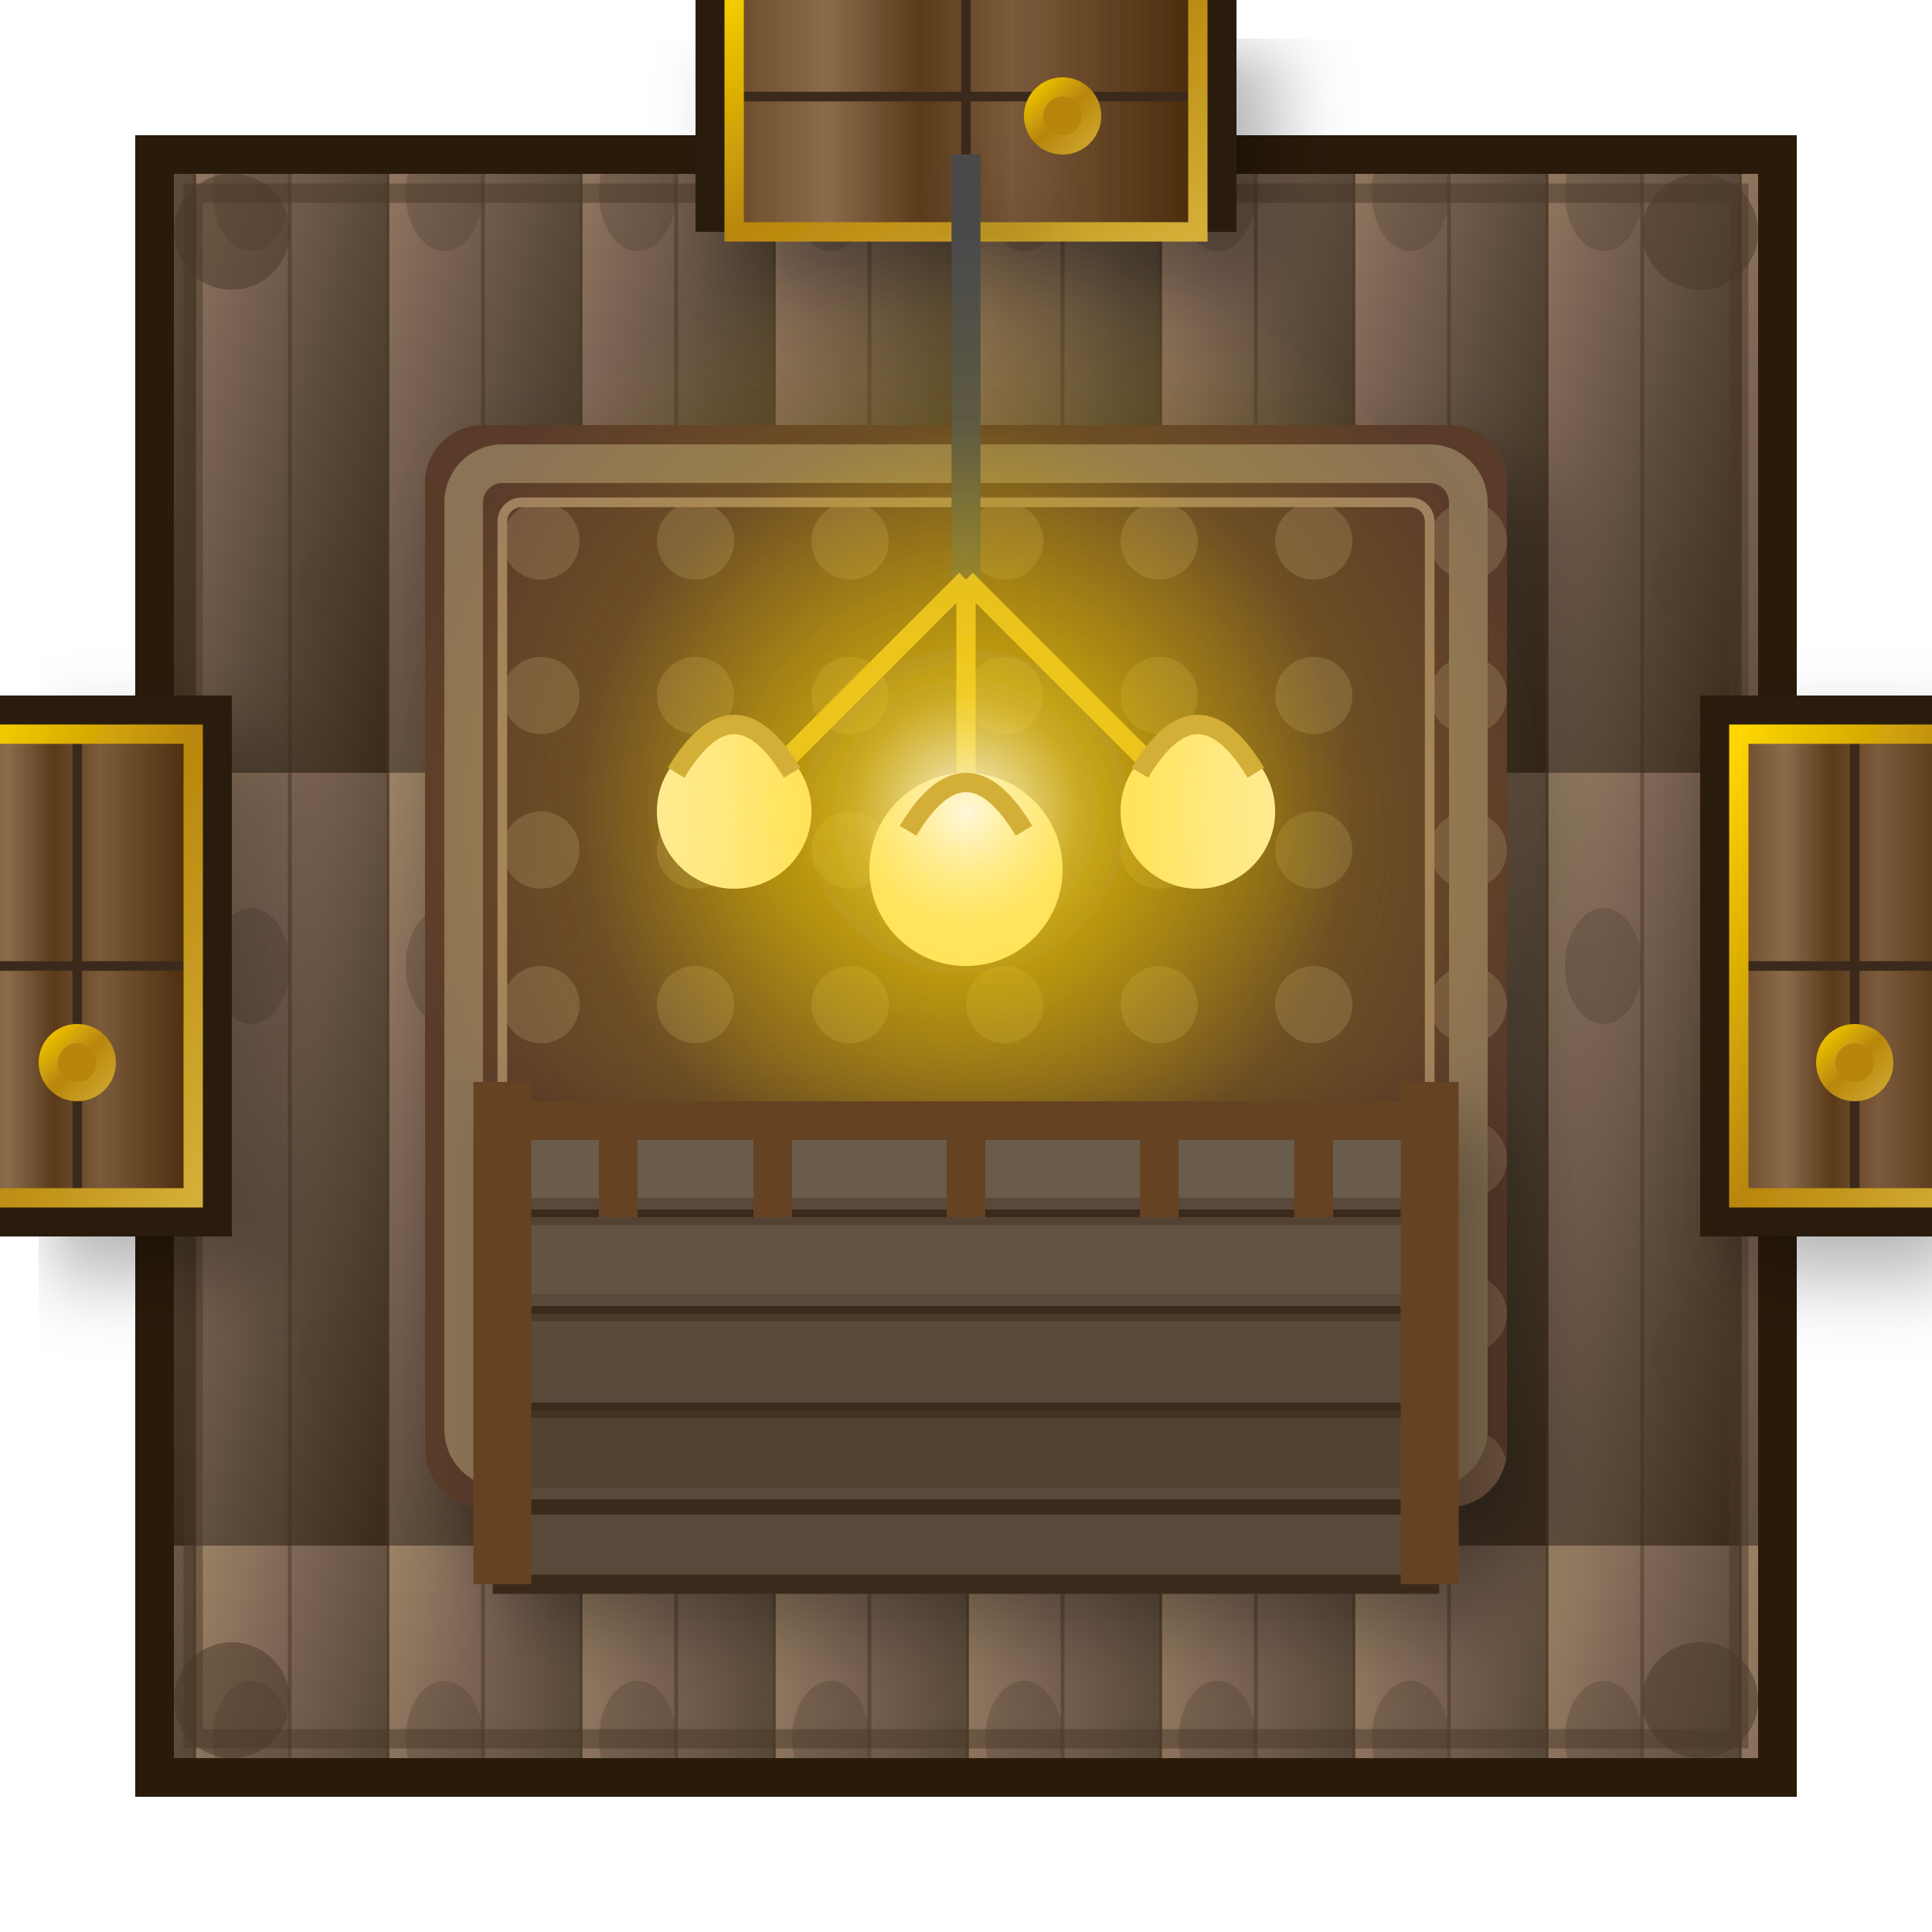
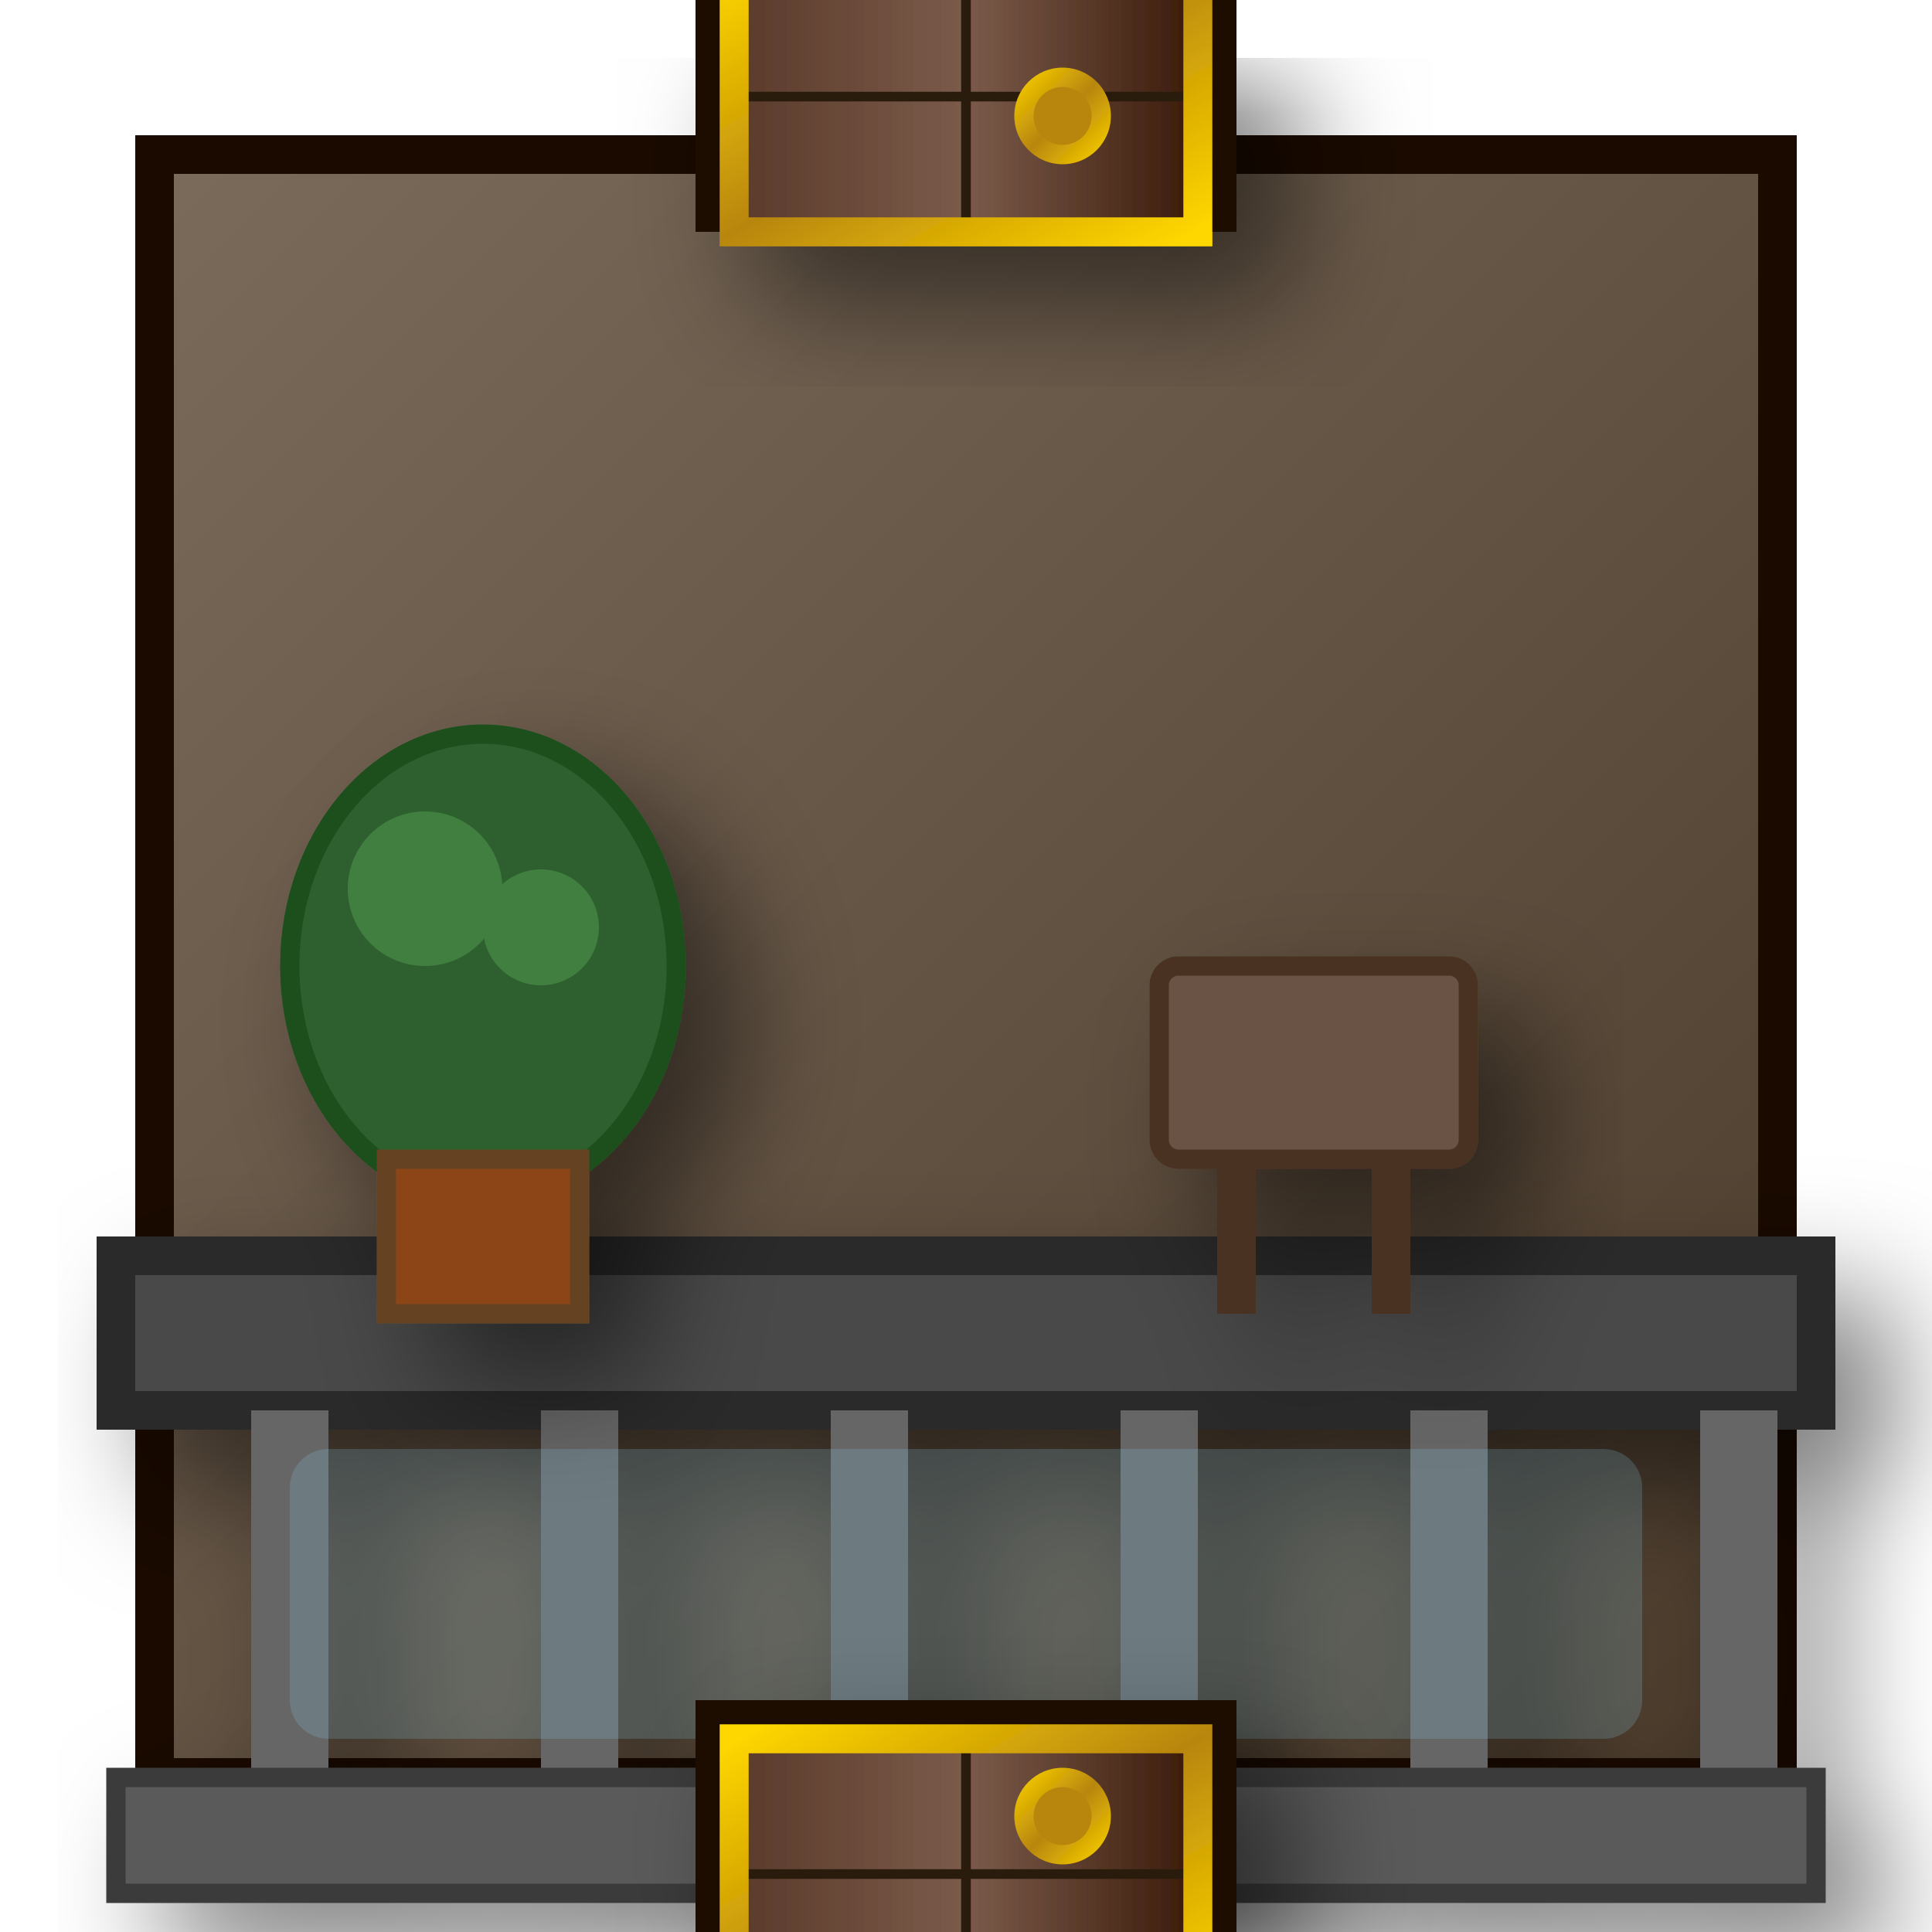
<svg xmlns="http://www.w3.org/2000/svg" viewBox="0 0 100 100" width="400" height="400">
  <defs>
    <linearGradient id="floorGrad" x1="0%" y1="0%" x2="100%" y2="100%">
-       <stop offset="0%" style="stop-color:#9B8365" />
-       <stop offset="30%" style="stop-color:#7B6354" />
-       <stop offset="60%" style="stop-color:#5A4A3A" />
-       <stop offset="100%" style="stop-color:#3A2A1A" />
+       <stop offset="0%" style="stop-color:#7B6B5B" />
+       <stop offset="100%" style="stop-color:#4B3B2B" />
    </linearGradient>
-     <pattern id="woodPattern" x="0" y="0" width="10" height="40" patternUnits="userSpaceOnUse">
-       <rect width="10" height="40" fill="url(#floorGrad)" />
-       <line x1="0" y1="0" x2="0" y2="40" stroke="#2A1A0A" stroke-width="0.3" opacity="0.6" />
-       <line x1="5" y1="0" x2="5" y2="40" stroke="#3A2A1A" stroke-width="0.2" opacity="0.4" />
-       <ellipse cx="3" cy="10" rx="2" ry="3" fill="#4A3A2A" opacity="0.3" />
-       <ellipse cx="7" cy="30" rx="1.5" ry="2" fill="#4A3A2A" opacity="0.2" />
-     </pattern>
    <linearGradient id="doorWood" x1="0%" y1="0%" x2="100%" y2="0%">
-       <stop offset="0%" style="stop-color:#6B4B2A" />
-       <stop offset="20%" style="stop-color:#8B6B4B" />
-       <stop offset="40%" style="stop-color:#5A3A1A" />
-       <stop offset="60%" style="stop-color:#7B5B3B" />
-       <stop offset="100%" style="stop-color:#4A2A0A" />
+       <stop offset="0%" style="stop-color:#5A3A2A" />
+       <stop offset="50%" style="stop-color:#7B5B4B" />
+       <stop offset="100%" style="stop-color:#3A1A0A" />
    </linearGradient>
    <linearGradient id="goldTrim" x1="0%" y1="0%" x2="100%" y2="100%">
      <stop offset="0%" style="stop-color:#FFD700" />
      <stop offset="50%" style="stop-color:#B8860B" />
-       <stop offset="100%" style="stop-color:#D4AF37" />
+       <stop offset="100%" style="stop-color:#FFD700" />
    </linearGradient>
-     <radialGradient id="lampGlow" cx="50%" cy="50%" r="50%">
-       <stop offset="0%" style="stop-color:#FFF8DC;stop-opacity:0.9" />
-       <stop offset="30%" style="stop-color:#FFD700;stop-opacity:0.5" />
-       <stop offset="70%" style="stop-color:#FFD700;stop-opacity:0.2" />
-       <stop offset="100%" style="stop-color:#FFD700;stop-opacity:0" />
-     </radialGradient>
-     <pattern id="carpetPattern" x="0" y="0" width="8" height="8" patternUnits="userSpaceOnUse">
-       <rect width="8" height="8" fill="#5A3A2A" />
-       <circle cx="4" cy="4" r="2" fill="#8B7355" opacity="0.5" />
-     </pattern>
    <filter id="softShadow" x="-50%" y="-50%" width="200%" height="200%">
-       <feGaussianBlur in="SourceAlpha" stdDeviation="2" />
-       <feOffset dx="2" dy="2" result="offsetblur" />
+       <feGaussianBlur in="SourceAlpha" stdDeviation="3" />
+       <feOffset dx="3" dy="3" result="offsetblur" />
      <feComponentTransfer>
-         <feFuncA type="linear" slope="0.3" />
+         <feFuncA type="linear" slope="0.5" />
      </feComponentTransfer>
      <feMerge>
        <feMergeNode />
        <feMergeNode in="SourceGraphic" />
      </feMerge>
    </filter>
-     <filter id="innerGlow">
-       <feGaussianBlur in="SourceAlpha" stdDeviation="3" result="blur" />
-       <feComposite in="blur" in2="SourceAlpha" operator="arithmetic" k2="-1" k3="1" result="shadowDiff" />
-       <feFlood flood-color="#FFD700" flood-opacity="0.3" />
-       <feComposite in2="shadowDiff" operator="in" />
-       <feComposite in2="SourceGraphic" operator="over" />
-     </filter>
  </defs>
-   <rect x="8" y="8" width="84" height="84" fill="url(#woodPattern)" stroke="#2A1A0A" stroke-width="2" />
-   <rect x="10" y="10" width="80" height="80" fill="none" stroke="#4A3728" stroke-width="1" opacity="0.5" />
+   <rect x="8" y="8" width="84" height="84" fill="url(#floorGrad)" stroke="#1A0A00" stroke-width="2" />
  <g filter="url(#softShadow)">
-     <rect x="36" y="-4" width="28" height="16" fill="#2A1A0A" />
-     <rect x="38" y="-2" width="24" height="14" fill="url(#doorWood)" />
-     <line x1="50" y1="-2" x2="50" y2="12" stroke="#3A2A1A" stroke-width="0.5" />
-     <line x1="38" y1="5" x2="62" y2="5" stroke="#3A2A1A" stroke-width="0.5" />
-     <rect x="38" y="-2" width="24" height="14" fill="none" stroke="url(#goldTrim)" stroke-width="1" />
-     <circle cx="55" cy="6" r="2" fill="url(#goldTrim)" />
-     <circle cx="55" cy="6" r="1" fill="#B8860B" />
+     <rect x="6" y="65" width="88" height="8" fill="#4A4A4A" stroke="#2A2A2A" stroke-width="2" />
+     <line x1="15" y1="73" x2="15" y2="95" stroke="#666" stroke-width="4" />
+     <line x1="30" y1="73" x2="30" y2="95" stroke="#666" stroke-width="4" />
+     <line x1="45" y1="73" x2="45" y2="95" stroke="#666" stroke-width="4" />
+     <line x1="60" y1="73" x2="60" y2="95" stroke="#666" stroke-width="4" />
+     <line x1="75" y1="73" x2="75" y2="95" stroke="#666" stroke-width="4" />
+     <line x1="90" y1="73" x2="90" y2="95" stroke="#666" stroke-width="4" />
+     <rect x="6" y="92" width="88" height="6" fill="#5A5A5A" stroke="#3A3A3A" stroke-width="1" />
+   </g>
+   <rect x="15" y="75" width="70" height="15" fill="#87CEEB" opacity="0.2" rx="2" />
+   <g filter="url(#softShadow)">
+     <ellipse cx="25" cy="50" rx="10" ry="12" fill="#2F5F2F" stroke="#1F4F1F" stroke-width="1" />
+     <circle cx="22" cy="46" r="4" fill="#3F7F3F" />
+     <circle cx="28" cy="48" r="3" fill="#3F7F3F" />
+     <rect x="20" y="60" width="10" height="8" fill="#8B4513" stroke="#654321" stroke-width="1" />
  </g>
  <g filter="url(#softShadow)">
-     <rect x="88" y="36" width="16" height="28" fill="#2A1A0A" />
-     <rect x="90" y="38" width="12" height="24" fill="url(#doorWood)" />
-     <line x1="90" y1="50" x2="102" y2="50" stroke="#3A2A1A" stroke-width="0.5" />
-     <line x1="96" y1="38" x2="96" y2="62" stroke="#3A2A1A" stroke-width="0.5" />
-     <rect x="90" y="38" width="12" height="24" fill="none" stroke="url(#goldTrim)" stroke-width="1" />
-     <circle cx="96" cy="55" r="2" fill="url(#goldTrim)" />
-     <circle cx="96" cy="55" r="1" fill="#B8860B" />
+     <rect x="60" y="50" width="16" height="10" fill="#6B5344" stroke="#4A3324" stroke-width="1" rx="1" />
+     <line x1="64" y1="60" x2="64" y2="68" stroke="#4A3324" stroke-width="2" />
+     <line x1="72" y1="60" x2="72" y2="68" stroke="#4A3324" stroke-width="2" />
  </g>
  <g filter="url(#softShadow)">
-     <rect x="-4" y="36" width="16" height="28" fill="#2A1A0A" />
-     <rect x="-2" y="38" width="12" height="24" fill="url(#doorWood)" />
-     <line x1="-2" y1="50" x2="10" y2="50" stroke="#3A2A1A" stroke-width="0.5" />
-     <line x1="4" y1="38" x2="4" y2="62" stroke="#3A2A1A" stroke-width="0.5" />
-     <rect x="-2" y="38" width="12" height="24" fill="none" stroke="url(#goldTrim)" stroke-width="1" />
-     <circle cx="4" cy="55" r="2" fill="url(#goldTrim)" />
-     <circle cx="4" cy="55" r="1" fill="#B8860B" />
+     <rect x="36" y="-4" width="28" height="16" fill="#1A0A00" />
+     <rect x="38" y="-2" width="24" height="14" fill="url(#doorWood)" />
+     <line x1="50" y1="-2" x2="50" y2="12" stroke="#2A1A0A" stroke-width="0.5" />
+     <line x1="38" y1="5" x2="62" y2="5" stroke="#2A1A0A" stroke-width="0.5" />
+     <rect x="38" y="-2" width="24" height="14" fill="none" stroke="url(#goldTrim)" stroke-width="1.5" />
+     <circle cx="55" cy="6" r="2.5" fill="url(#goldTrim)" />
+     <circle cx="55" cy="6" r="1.5" fill="#B8860B" />
  </g>
  <g filter="url(#softShadow)">
-     <rect x="22" y="22" width="56" height="56" fill="url(#carpetPattern)" rx="3" />
-     <rect x="24" y="24" width="52" height="52" fill="none" stroke="#8B7355" stroke-width="2" rx="2" />
-     <rect x="26" y="26" width="48" height="48" fill="none" stroke="#A08060" stroke-width="0.5" rx="1" />
+     <rect x="36" y="88" width="28" height="16" fill="#1A0A00" />
+     <rect x="38" y="90" width="24" height="14" fill="url(#doorWood)" />
+     <line x1="50" y1="90" x2="50" y2="104" stroke="#2A1A0A" stroke-width="0.5" />
+     <line x1="38" y1="97" x2="62" y2="97" stroke="#2A1A0A" stroke-width="0.5" />
+     <rect x="38" y="90" width="24" height="14" fill="none" stroke="url(#goldTrim)" stroke-width="1.5" />
+     <circle cx="55" cy="94" r="2.5" fill="url(#goldTrim)" />
+     <circle cx="55" cy="94" r="1.5" fill="#B8860B" />
  </g>
-   <g filter="url(#softShadow)">
-     <line x1="50" y1="8" x2="50" y2="30" stroke="#4A4A4A" stroke-width="1.5" />
-     <line x1="50" y1="30" x2="38" y2="42" stroke="#D4AF37" stroke-width="1" />
-     <line x1="50" y1="30" x2="62" y2="42" stroke="#D4AF37" stroke-width="1" />
-     <line x1="50" y1="30" x2="50" y2="45" stroke="#D4AF37" stroke-width="1" />
-     <circle cx="38" cy="42" r="4" fill="#FFF8DC" filter="url(#innerGlow)" />
-     <circle cx="62" cy="42" r="4" fill="#FFF8DC" filter="url(#innerGlow)" />
-     <circle cx="50" cy="45" r="5" fill="#FFF8DC" filter="url(#innerGlow)" />
-     <circle cx="50" cy="42" r="20" fill="url(#lampGlow)" />
-     <circle cx="50" cy="42" r="30" fill="url(#lampGlow)" opacity="0.5" />
-     <path d="M35,40 Q38,35 41,40" fill="none" stroke="#D4AF37" stroke-width="1" />
-     <path d="M59,40 Q62,35 65,40" fill="none" stroke="#D4AF37" stroke-width="1" />
-     <path d="M47,43 Q50,38 53,43" fill="none" stroke="#D4AF37" stroke-width="1" />
-   </g>
-   <g filter="url(#softShadow)">
-     <rect x="26" y="58" width="48" height="24" fill="#5A4A3A" stroke="#3A2A1A" stroke-width="1" />
-     <line x1="26" y1="63" x2="74" y2="63" stroke="#3A2A1A" stroke-width="0.8" />
-     <line x1="26" y1="68" x2="74" y2="68" stroke="#3A2A1A" stroke-width="0.8" />
-     <line x1="26" y1="73" x2="74" y2="73" stroke="#3A2A1A" stroke-width="0.8" />
-     <line x1="26" y1="78" x2="74" y2="78" stroke="#3A2A1A" stroke-width="0.8" />
-     <rect x="26" y="58" width="48" height="4" fill="#7B6B5B" opacity="0.5" />
-     <rect x="26" y="63" width="48" height="4" fill="#6B5B4B" opacity="0.5" />
-     <rect x="26" y="68" width="48" height="4" fill="#5B4B3B" opacity="0.5" />
-     <rect x="26" y="73" width="48" height="4" fill="#4B3B2B" opacity="0.5" />
-     <line x1="26" y1="56" x2="26" y2="82" stroke="#654321" stroke-width="3" />
-     <line x1="74" y1="56" x2="74" y2="82" stroke="#654321" stroke-width="3" />
-     <line x1="26" y1="58" x2="74" y2="58" stroke="#654321" stroke-width="2" />
-     <line x1="32" y1="58" x2="32" y2="63" stroke="#654321" stroke-width="2" />
-     <line x1="40" y1="58" x2="40" y2="63" stroke="#654321" stroke-width="2" />
-     <line x1="50" y1="58" x2="50" y2="63" stroke="#654321" stroke-width="2" />
-     <line x1="60" y1="58" x2="60" y2="63" stroke="#654321" stroke-width="2" />
-     <line x1="68" y1="58" x2="68" y2="63" stroke="#654321" stroke-width="2" />
-   </g>
-   <circle cx="12" cy="12" r="3" fill="#4A3728" opacity="0.5" />
-   <circle cx="88" cy="12" r="3" fill="#4A3728" opacity="0.5" />
-   <circle cx="12" cy="88" r="3" fill="#4A3728" opacity="0.5" />
-   <circle cx="88" cy="88" r="3" fill="#4A3728" opacity="0.5" />
</svg>
